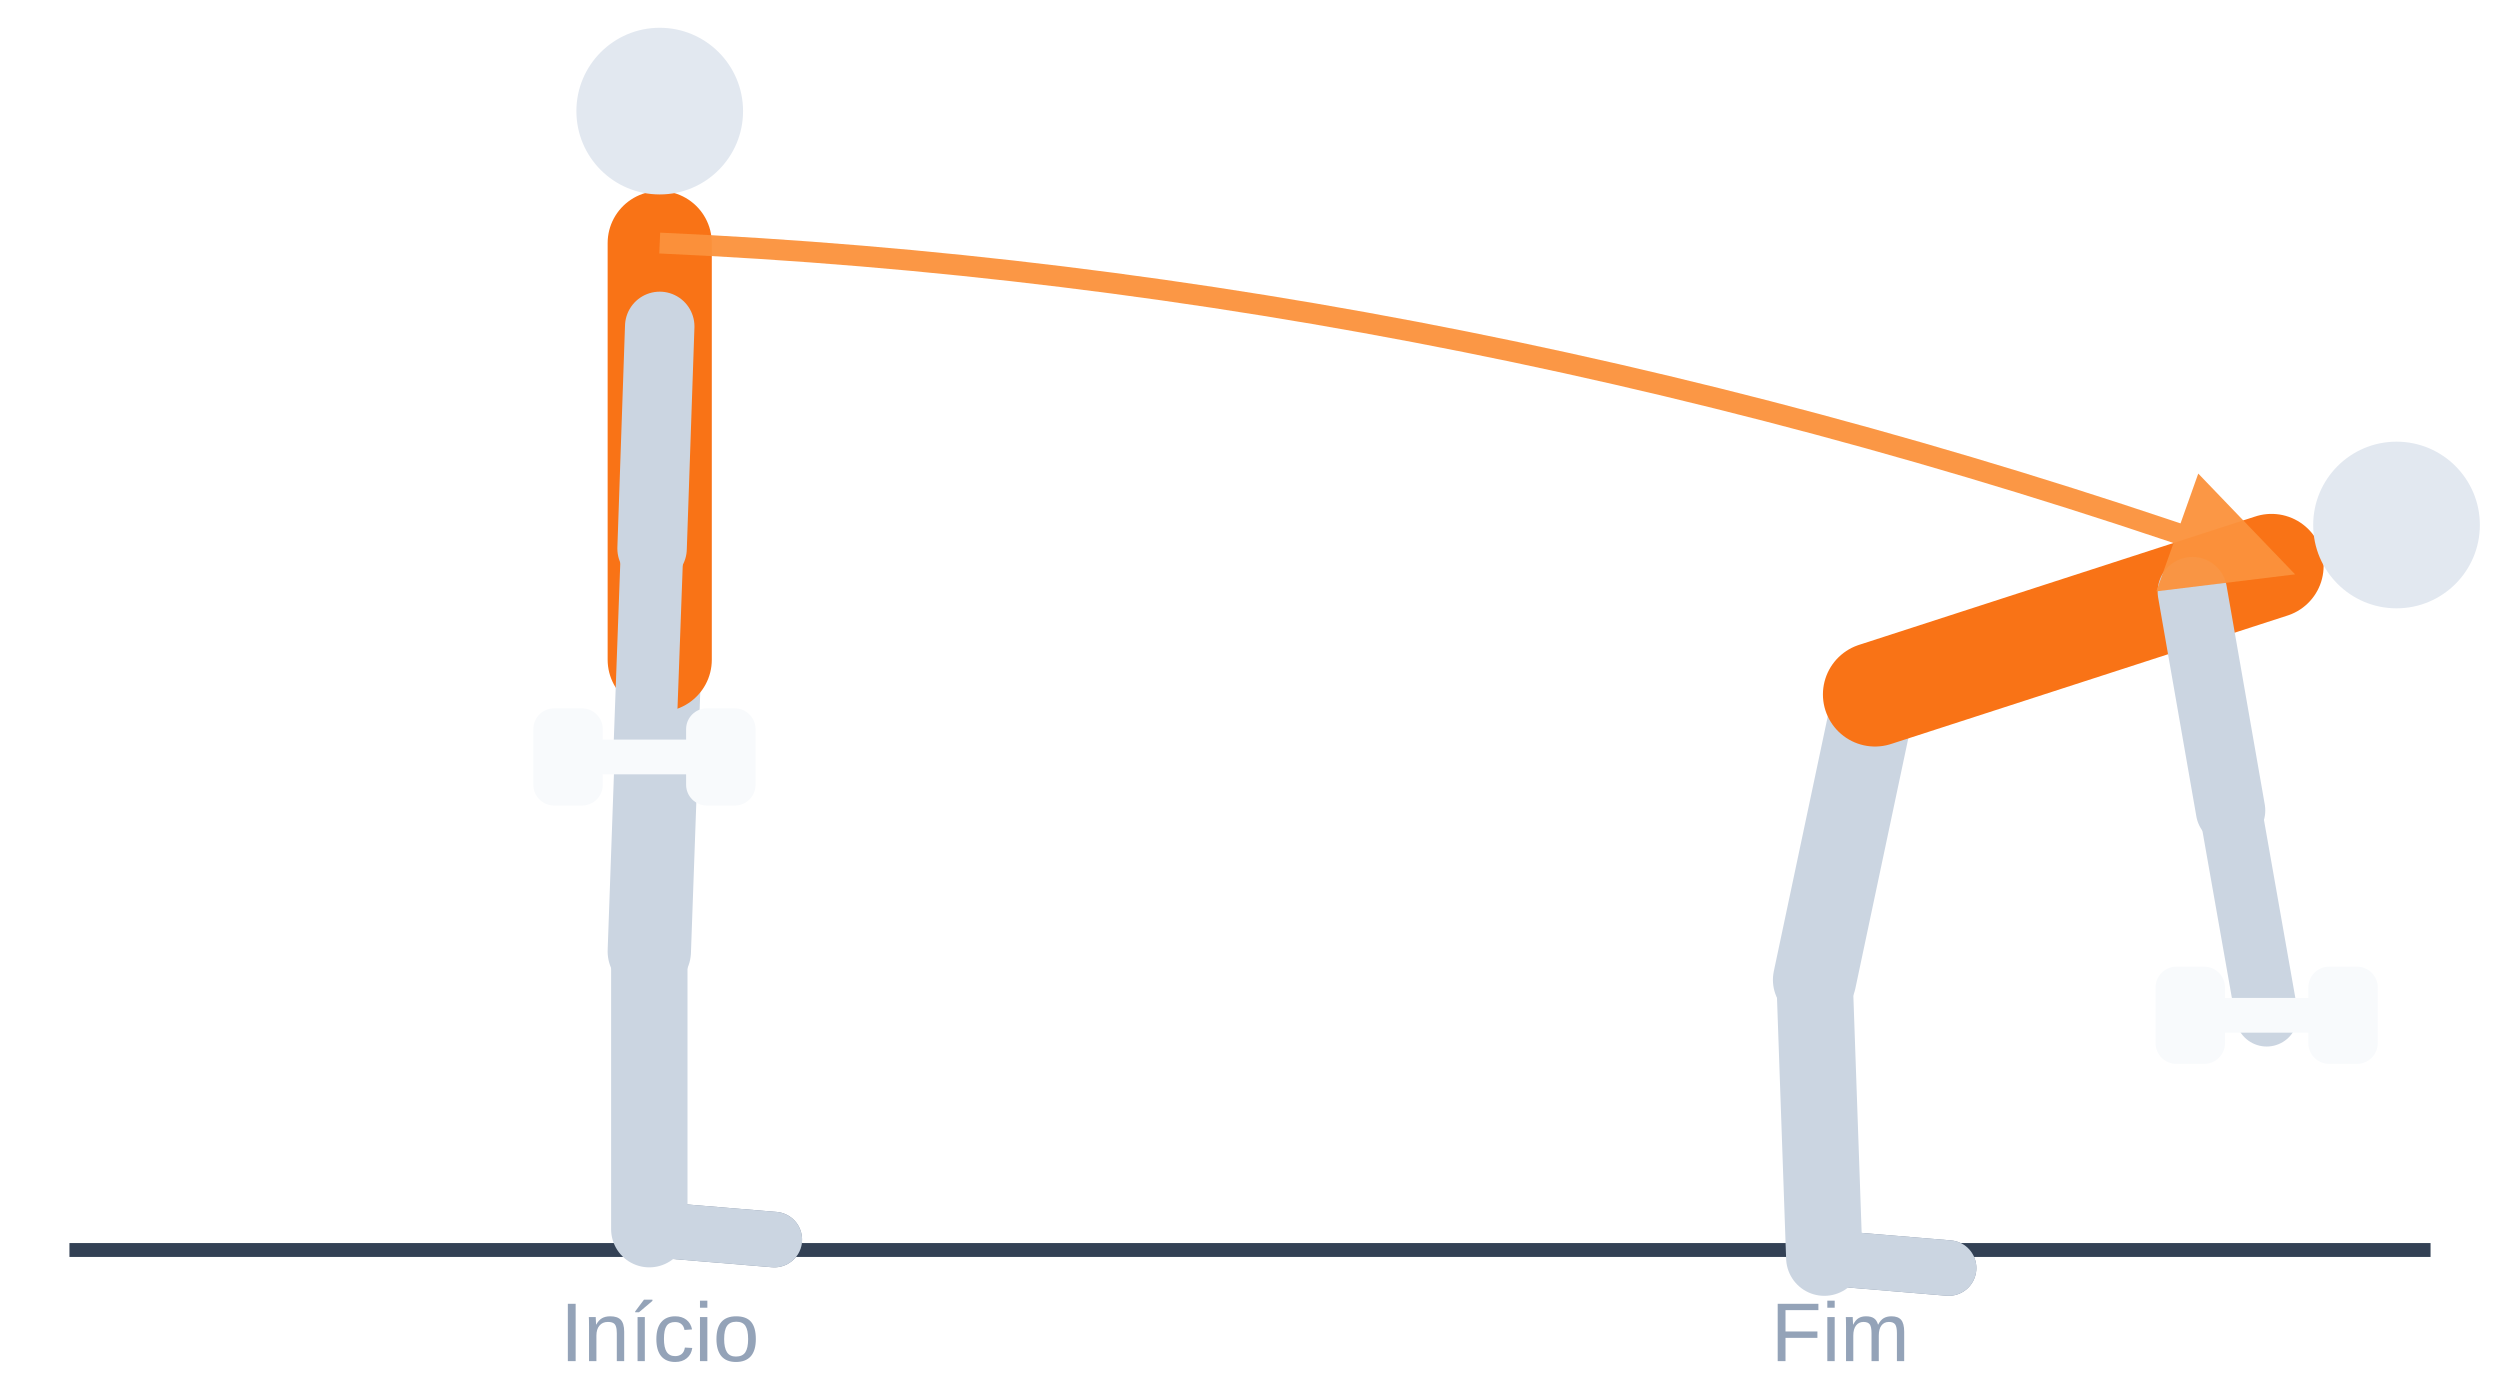
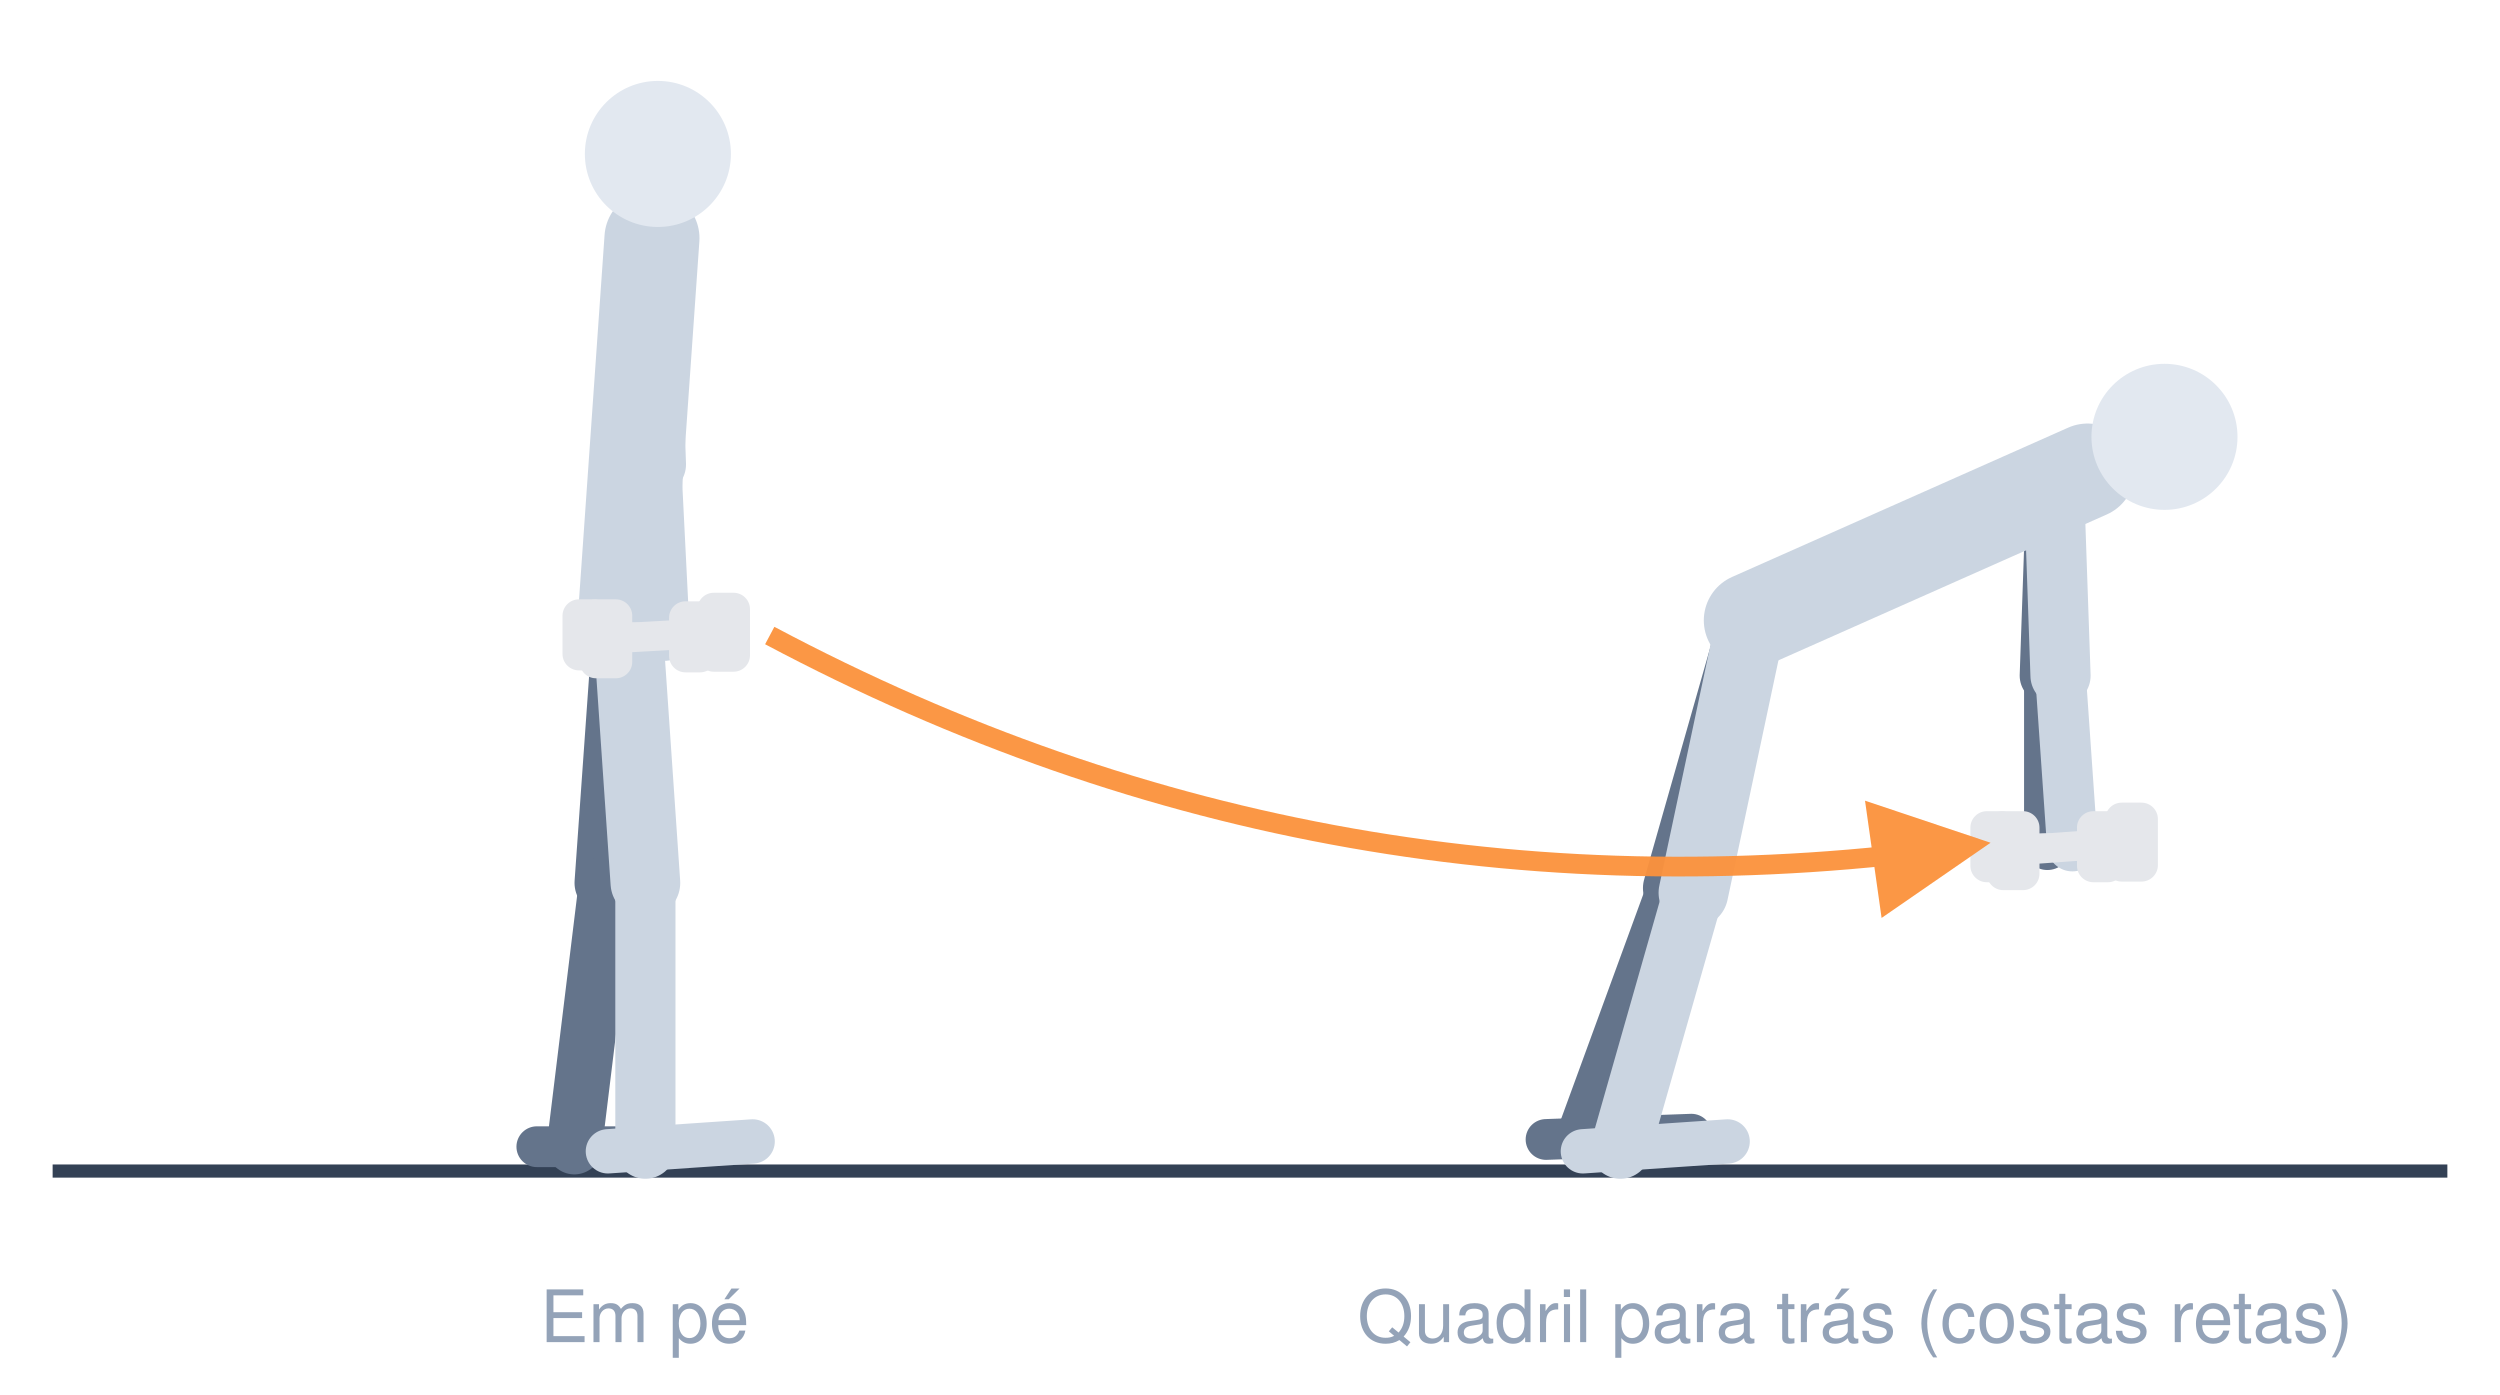
- <svg xmlns="http://www.w3.org/2000/svg" viewBox="0 0 360 200" role="img">
+ <svg xmlns="http://www.w3.org/2000/svg" viewBox="0 0 380 212" role="img" aria-label="terra-romeno-halteres">
  <defs>
    <marker id="ah" viewBox="0 0 10 10" refX="8" refY="5" markerWidth="6" markerHeight="6" orient="auto-start-reverse">
      <path d="M0,0 L10,5 L0,10 z" fill="#fb923c" />
    </marker>
  </defs>
-   <line x1="10" y1="180" x2="350" y2="180" stroke="#334155" stroke-width="2" />
-   <line x1="95.0" y1="95.0" x2="93.5" y2="137.0" stroke="#64748b" stroke-width="11" stroke-linecap="round" opacity="0.85" />
-   <line x1="93.5" y1="137.0" x2="93.5" y2="177.0" stroke="#64748b" stroke-width="10" stroke-linecap="round" opacity="0.85" />
-   <line x1="93.5" y1="177.0" x2="111.5" y2="178.5" stroke="#64748b" stroke-width="8" stroke-linecap="round" opacity="0.85" />
-   <line x1="95.0" y1="47.0" x2="93.9" y2="79.0" stroke="#64748b" stroke-width="9" stroke-linecap="round" opacity="0.85" />
-   <line x1="93.9" y1="79.0" x2="92.8" y2="109.0" stroke="#64748b" stroke-width="8" stroke-linecap="round" opacity="0.85" />
-   <line x1="95.0" y1="95.0" x2="93.5" y2="137.0" stroke="#cbd5e1" stroke-width="12" stroke-linecap="round" opacity="1.0" />
-   <line x1="93.5" y1="137.0" x2="93.5" y2="177.0" stroke="#cbd5e1" stroke-width="11" stroke-linecap="round" opacity="1.0" />
-   <line x1="93.5" y1="177.0" x2="111.5" y2="178.5" stroke="#cbd5e1" stroke-width="8" stroke-linecap="round" opacity="1.0" />
-   <line x1="95.0" y1="95.0" x2="95.0" y2="35.0" stroke="#f97316" stroke-width="15" stroke-linecap="round" opacity="1.0" />
-   <circle cx="95.0" cy="16.0" r="12" fill="#e2e8f0" opacity="1.0" />
-   <line x1="95.0" y1="47.0" x2="93.9" y2="79.0" stroke="#cbd5e1" stroke-width="10" stroke-linecap="round" opacity="1.0" />
-   <line x1="93.9" y1="79.0" x2="92.8" y2="109.0" stroke="#cbd5e1" stroke-width="9" stroke-linecap="round" opacity="1.0" />
-   <line x1="103.8" y1="109.0" x2="81.8" y2="109.0" stroke="#f8fafc" stroke-width="5" stroke-linecap="round" opacity="1.0" />
-   <rect x="98.8" y="102.0" width="10" height="14" rx="3" fill="#f8fafc" />
-   <rect x="76.8" y="102.0" width="10" height="14" rx="3" fill="#f8fafc" />
-   <line x1="270.0" y1="100.0" x2="261.3" y2="141.1" stroke="#64748b" stroke-width="11" stroke-linecap="round" opacity="0.85" />
-   <line x1="261.3" y1="141.1" x2="262.7" y2="181.1" stroke="#64748b" stroke-width="10" stroke-linecap="round" opacity="0.85" />
-   <line x1="262.7" y1="181.1" x2="280.6" y2="182.6" stroke="#64748b" stroke-width="8" stroke-linecap="round" opacity="0.85" />
-   <line x1="315.7" y1="85.2" x2="321.2" y2="116.7" stroke="#64748b" stroke-width="9" stroke-linecap="round" opacity="0.85" />
-   <line x1="321.2" y1="116.7" x2="326.4" y2="146.2" stroke="#64748b" stroke-width="8" stroke-linecap="round" opacity="0.85" />
-   <line x1="270.0" y1="100.0" x2="261.3" y2="141.1" stroke="#cbd5e1" stroke-width="12" stroke-linecap="round" opacity="1.0" />
-   <line x1="261.3" y1="141.1" x2="262.7" y2="181.1" stroke="#cbd5e1" stroke-width="11" stroke-linecap="round" opacity="1.0" />
-   <line x1="262.7" y1="181.1" x2="280.6" y2="182.6" stroke="#cbd5e1" stroke-width="8" stroke-linecap="round" opacity="1.0" />
-   <line x1="270.0" y1="100.0" x2="327.1" y2="81.5" stroke="#f97316" stroke-width="15" stroke-linecap="round" opacity="1.0" />
-   <circle cx="345.1" cy="75.6" r="12" fill="#e2e8f0" opacity="1.0" />
-   <line x1="315.7" y1="85.2" x2="321.2" y2="116.7" stroke="#cbd5e1" stroke-width="10" stroke-linecap="round" opacity="1.0" />
-   <line x1="321.2" y1="116.7" x2="326.4" y2="146.2" stroke="#cbd5e1" stroke-width="9" stroke-linecap="round" opacity="1.0" />
-   <line x1="337.4" y1="146.2" x2="315.4" y2="146.2" stroke="#f8fafc" stroke-width="5" stroke-linecap="round" opacity="1.0" />
-   <rect x="332.4" y="139.2" width="10" height="14" rx="3" fill="#f8fafc" />
-   <rect x="310.4" y="139.2" width="10" height="14" rx="3" fill="#f8fafc" />
-   <path d="M95.0,35.0 Q211.0,40.2 327.1,81.5" fill="none" stroke="#fb923c" stroke-width="3" marker-end="url(#ah)" opacity="0.95" />
-   <text x="95" y="196" fill="#94a3b8" font-family="Arial" font-size="12" text-anchor="middle">Início</text>
-   <text x="265" y="196" fill="#94a3b8" font-family="Arial" font-size="12" text-anchor="middle">Fim</text>
+   <line x1="8.0" y1="178.0" x2="372.0" y2="178.0" stroke="#334155" stroke-width="2" stroke-linecap="butt" />
+   <line x1="95.2" y1="91.9" x2="92.2" y2="134.2" stroke="#64748b" stroke-width="9.744" stroke-linecap="round" />
+   <line x1="92.2" y1="134.2" x2="87.3" y2="174.3" stroke="#64748b" stroke-width="8.415" stroke-linecap="round" />
+   <line x1="81.6" y1="174.3" x2="103.6" y2="174.3" stroke="#64748b" stroke-width="6.201" stroke-linecap="round" />
+   <line x1="98.7" y1="41.8" x2="97.7" y2="70.6" stroke="#64748b" stroke-width="8.415" stroke-linecap="round" />
+   <line x1="97.7" y1="70.6" x2="97.2" y2="96.6" stroke="#64748b" stroke-width="7.086" stroke-linecap="round" />
+   <line x1="95.2" y1="91.9" x2="99.1" y2="36.2" stroke="#cbd5e1" stroke-width="14.443" stroke-linecap="round" />
+   <line x1="99.1" y1="36.2" x2="100.0" y2="23.4" stroke="#cbd5e1" stroke-width="7.703" stroke-linecap="round" />
+   <circle cx="100.0" cy="23.4" r="11.1" fill="#e2e8f0" />
+   <line x1="95.2" y1="91.9" x2="98.1" y2="134.2" stroke="#cbd5e1" stroke-width="10.591" stroke-linecap="round" />
+   <line x1="98.1" y1="134.2" x2="98.1" y2="174.6" stroke="#cbd5e1" stroke-width="9.147" stroke-linecap="round" />
+   <line x1="92.4" y1="175.0" x2="114.4" y2="173.5" stroke="#cbd5e1" stroke-width="6.74" stroke-linecap="round" />
+   <line x1="98.7" y1="41.8" x2="99.7" y2="70.6" stroke="#cbd5e1" stroke-width="9.147" stroke-linecap="round" />
+   <line x1="99.7" y1="70.6" x2="101.0" y2="96.6" stroke="#cbd5e1" stroke-width="7.703" stroke-linecap="round" />
+   <line x1="266.2" y1="94.3" x2="254.6" y2="135.0" stroke="#64748b" stroke-width="9.744" stroke-linecap="round" />
+   <line x1="254.6" y1="135.0" x2="240.7" y2="173.0" stroke="#64748b" stroke-width="8.415" stroke-linecap="round" />
+   <line x1="235.0" y1="173.2" x2="257.1" y2="172.4" stroke="#64748b" stroke-width="6.201" stroke-linecap="round" />
+   <line x1="312.2" y1="73.8" x2="311.2" y2="102.7" stroke="#64748b" stroke-width="8.415" stroke-linecap="round" />
+   <line x1="311.2" y1="102.7" x2="311.2" y2="128.7" stroke="#64748b" stroke-width="7.086" stroke-linecap="round" />
+   <line x1="266.2" y1="94.3" x2="317.3" y2="71.6" stroke="#cbd5e1" stroke-width="14.443" stroke-linecap="round" />
+   <line x1="317.3" y1="71.6" x2="329.0" y2="66.4" stroke="#cbd5e1" stroke-width="7.703" stroke-linecap="round" />
+   <circle cx="329.0" cy="66.4" r="11.1" fill="#e2e8f0" />
+   <line x1="266.2" y1="94.3" x2="257.4" y2="135.7" stroke="#cbd5e1" stroke-width="10.591" stroke-linecap="round" />
+   <line x1="257.4" y1="135.7" x2="246.3" y2="174.6" stroke="#cbd5e1" stroke-width="9.147" stroke-linecap="round" />
+   <line x1="240.6" y1="175.0" x2="262.6" y2="173.5" stroke="#cbd5e1" stroke-width="6.74" stroke-linecap="round" />
+   <line x1="312.2" y1="73.8" x2="313.2" y2="102.7" stroke="#cbd5e1" stroke-width="9.147" stroke-linecap="round" />
+   <line x1="313.2" y1="102.7" x2="315.0" y2="128.6" stroke="#cbd5e1" stroke-width="7.703" stroke-linecap="round" />
+   <line x1="105.3" y1="96.8" x2="89.1" y2="96.5" stroke="#e5e7eb" stroke-width="4.05" stroke-linecap="round" />
+   <rect x="101.7" y="91.4" width="7.2" height="10.8" rx="2.5" fill="#e5e7eb" />
+   <rect x="85.5" y="91.1" width="7.2" height="10.8" rx="2.5" fill="#e5e7eb" />
+   <line x1="110.0" y1="96.1" x2="92.1" y2="97.1" stroke="#e5e7eb" stroke-width="4.5" stroke-linecap="round" />
+   <rect x="106.0" y="90.1" width="8.0" height="12.0" rx="2.5" fill="#e5e7eb" />
+   <rect x="88.1" y="91.1" width="8.0" height="12.0" rx="2.5" fill="#e5e7eb" />
+   <line x1="319.3" y1="128.7" x2="303.1" y2="128.7" stroke="#e5e7eb" stroke-width="4.05" stroke-linecap="round" />
+   <rect x="315.7" y="123.3" width="7.2" height="10.8" rx="2.5" fill="#e5e7eb" />
+   <rect x="299.5" y="123.3" width="7.2" height="10.8" rx="2.5" fill="#e5e7eb" />
+   <line x1="324.0" y1="128.0" x2="306.0" y2="129.3" stroke="#e5e7eb" stroke-width="4.5" stroke-linecap="round" />
+   <rect x="320.0" y="122.0" width="8.0" height="12.0" rx="2.5" fill="#e5e7eb" />
+   <rect x="302.0" y="123.3" width="8.0" height="12.0" rx="2.5" fill="#e5e7eb" />
+   <path d="M117.0,96.6 Q202.8,142.2 299.0,128.6" fill="none" stroke="#fb923c" stroke-width="3" marker-end="url(#ah)" opacity="0.95" />
+   <text x="98.0" y="204.0" fill="#94a3b8" font-family="-apple-system,Helvetica,Arial,sans-serif" font-size="11" font-weight="400" text-anchor="middle">Em pé</text>
+   <text x="282.0" y="204.0" fill="#94a3b8" font-family="-apple-system,Helvetica,Arial,sans-serif" font-size="11" font-weight="400" text-anchor="middle">Quadril para trás (costas retas)</text>
</svg>
